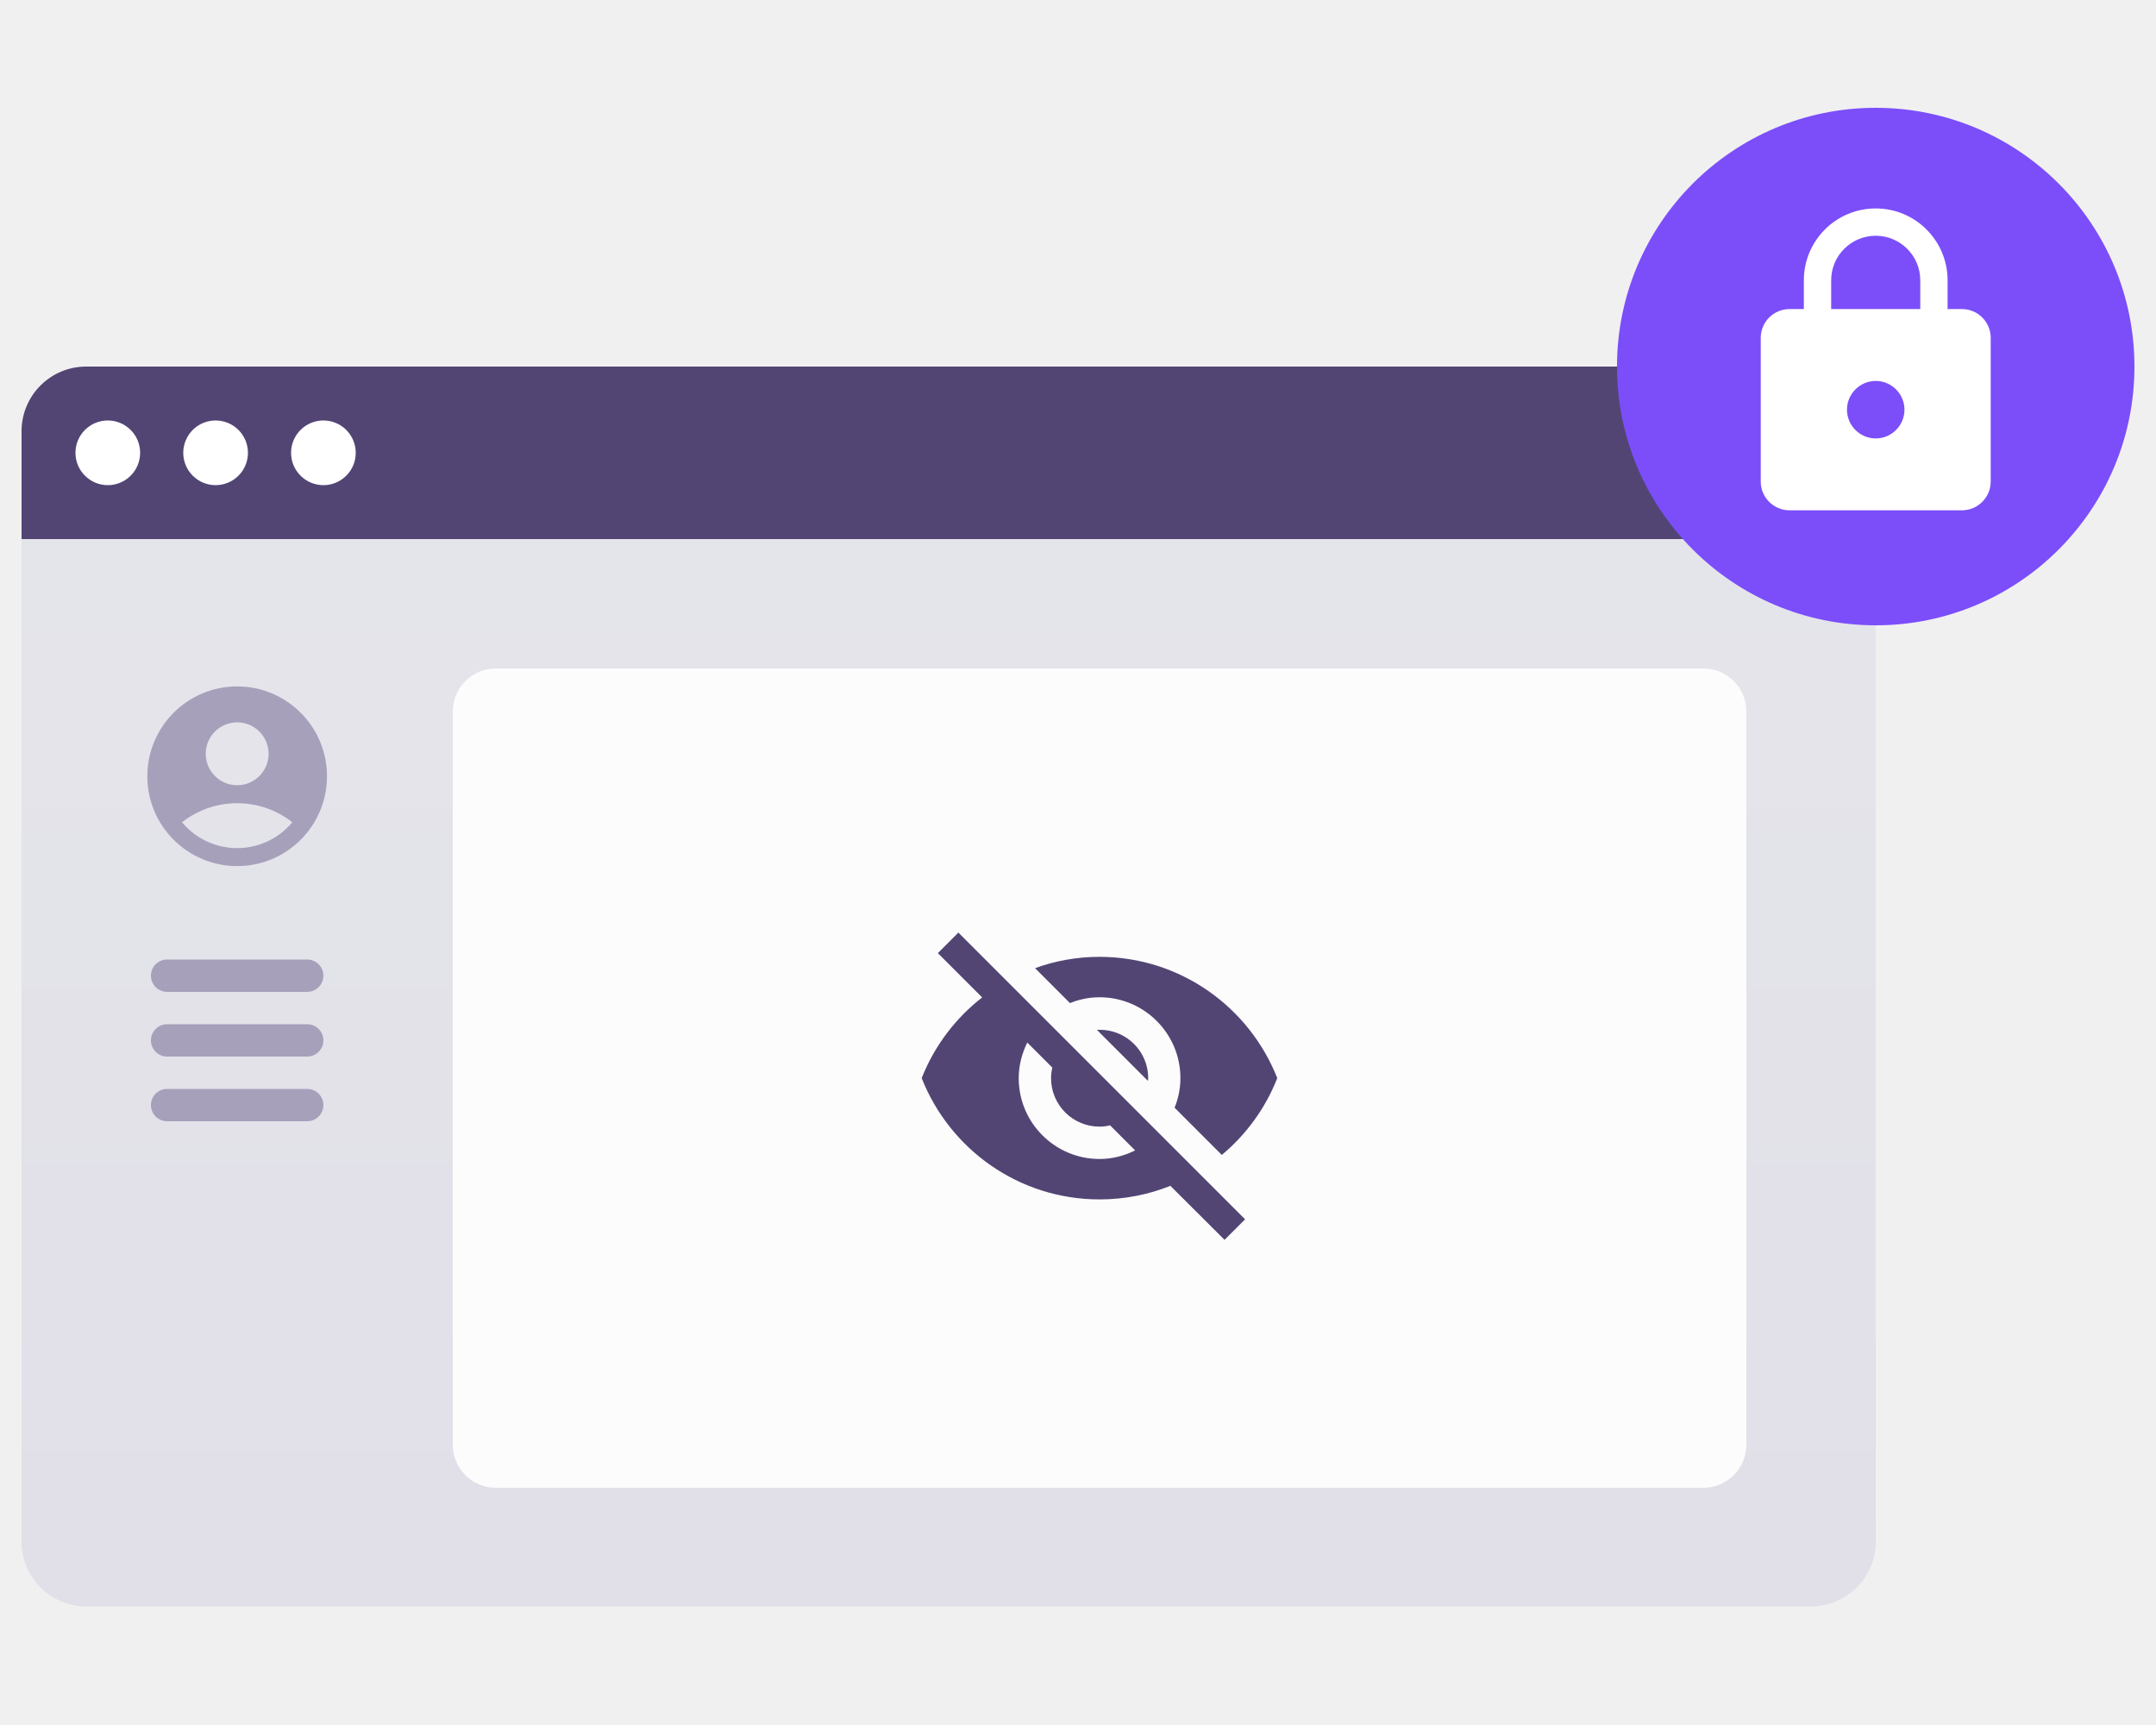
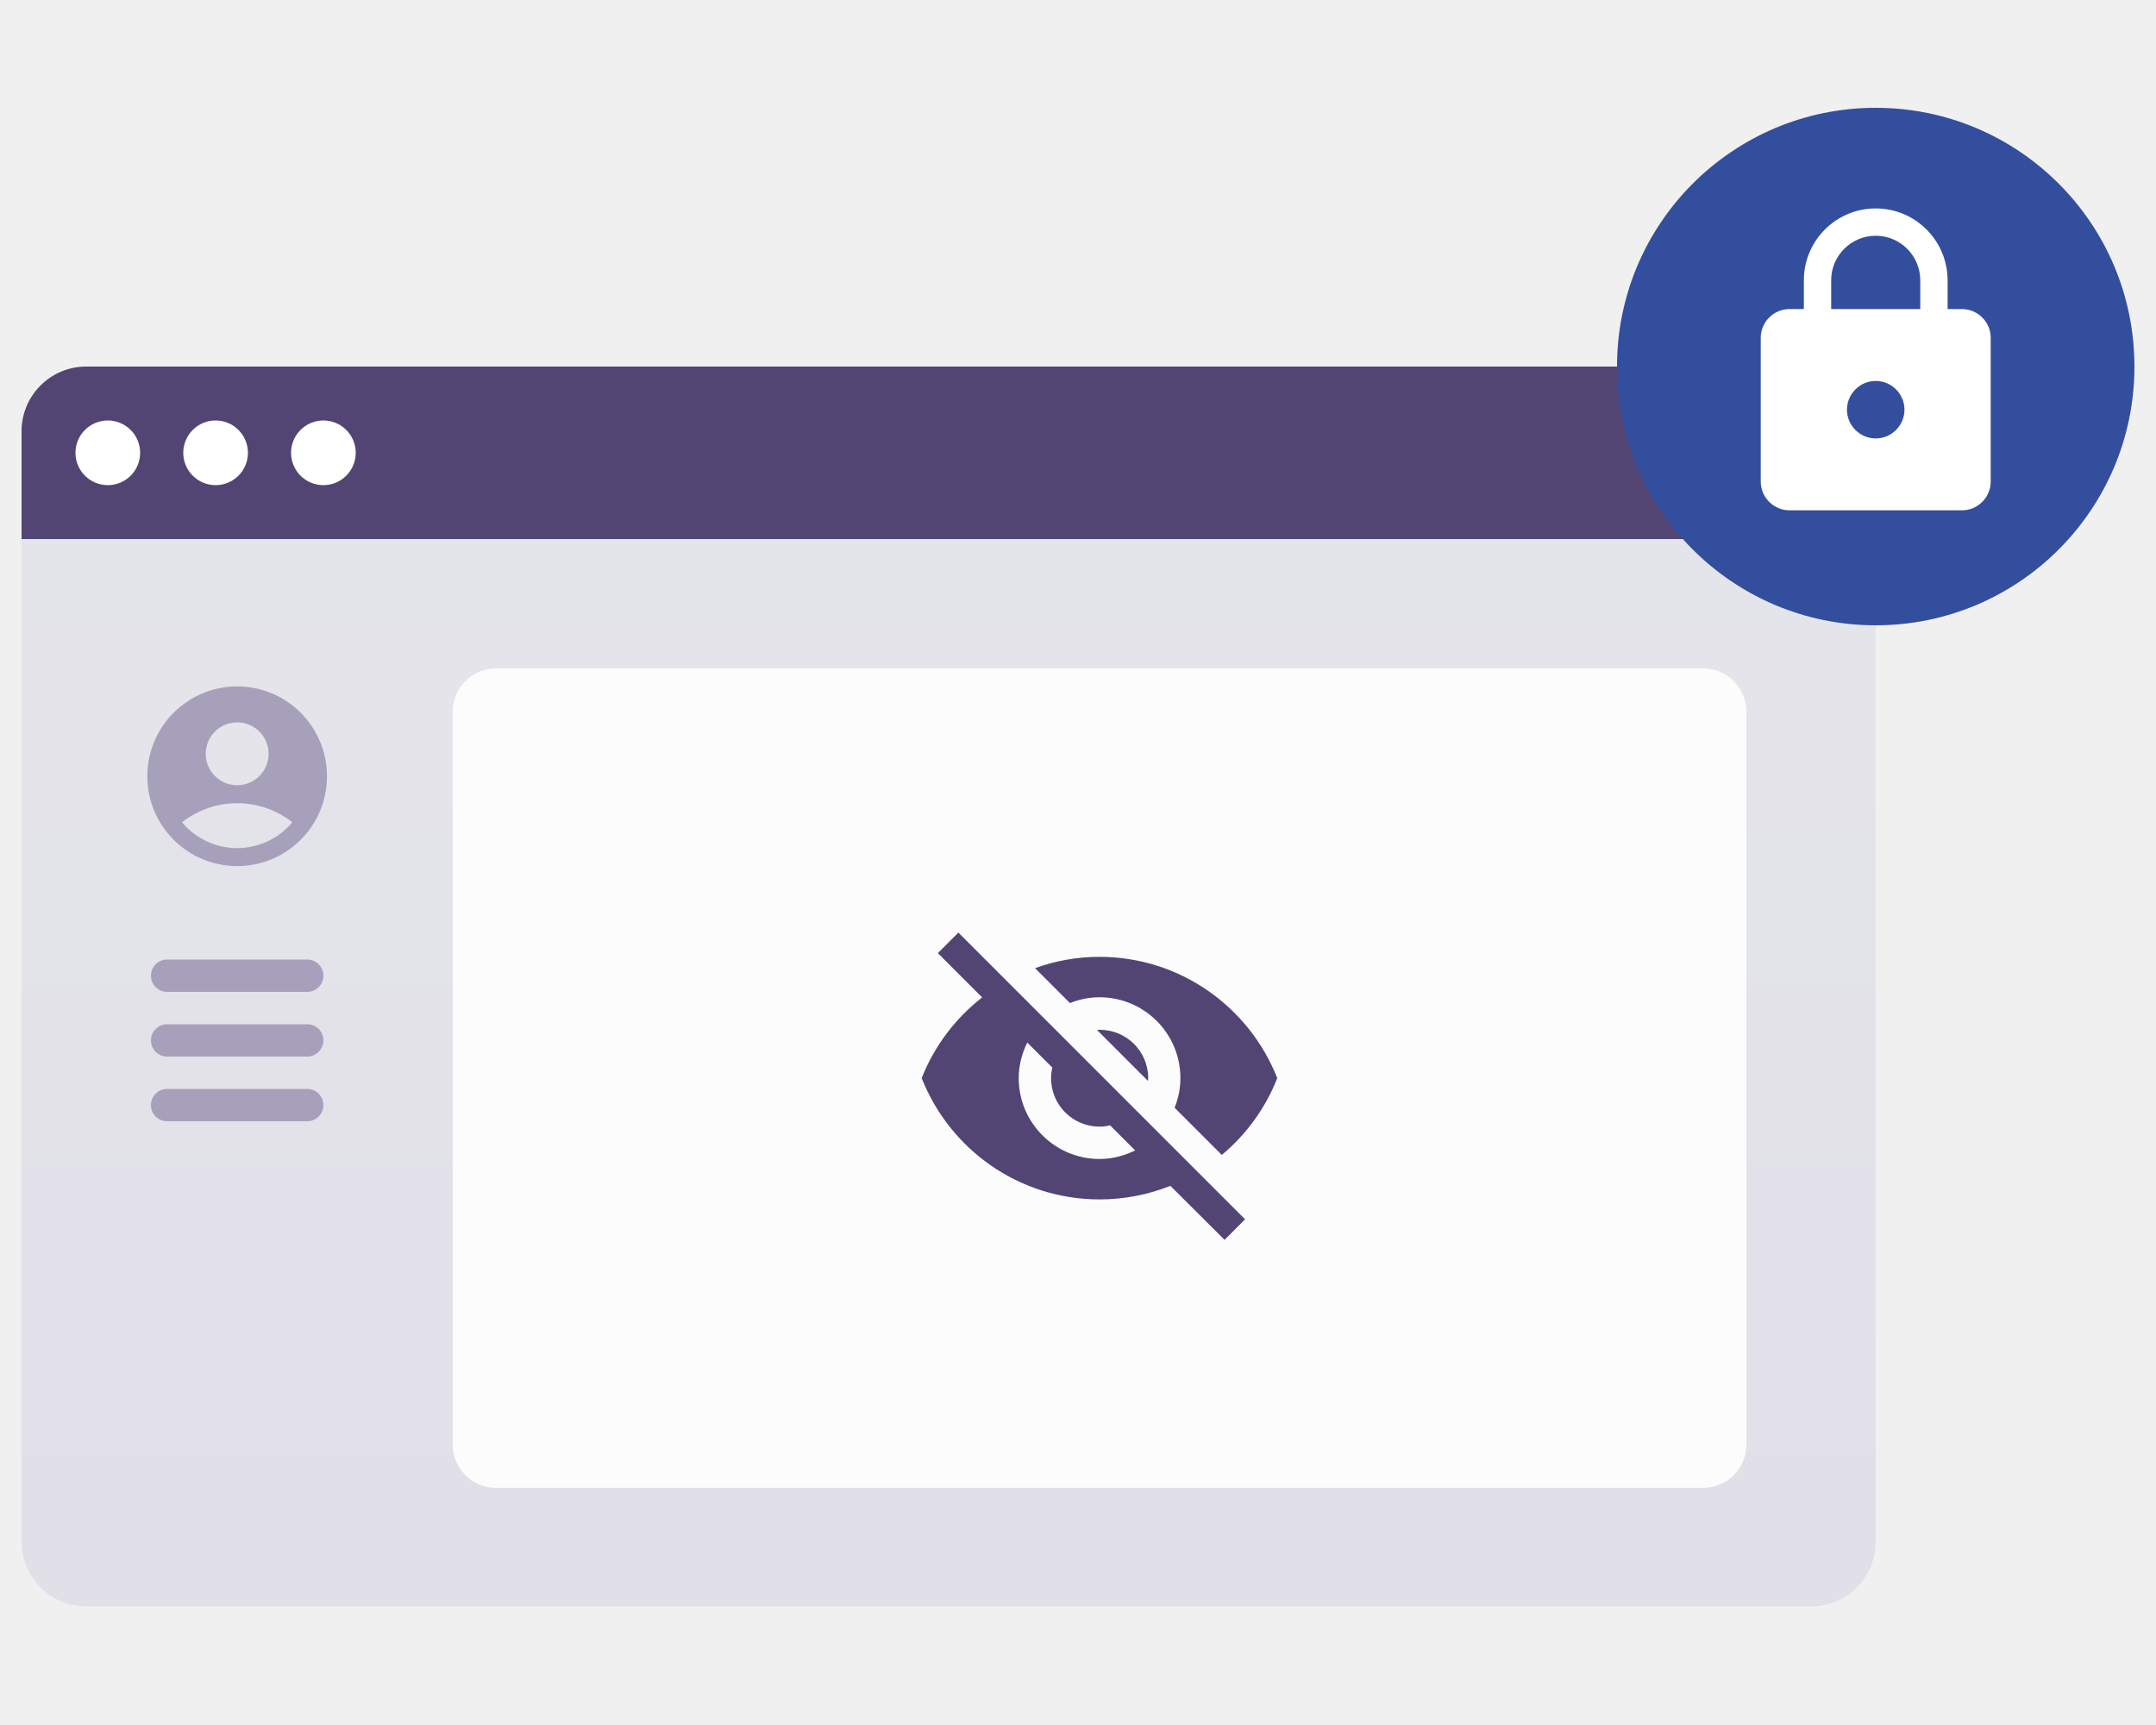
<svg xmlns="http://www.w3.org/2000/svg" fill="none" viewBox="0 0 200 160" class="design-iconfont">
  <rect x="2" y="34" width="172" height="115" rx="6" fill="url(#asiipqwtr__paint0_linear_1289_325185)" />
  <g filter="url(#asiipqwtr__filter0_b_1289_325185)">
    <rect x="42" y="62" width="120" height="76" rx="4" fill="#fff" fill-opacity=".9" />
  </g>
  <rect x="14" y="89" width="16" height="3" rx="1.5" fill="#A7A0BB" />
  <rect x="14" y="95" width="16" height="3" rx="1.5" fill="#A7A0BB" />
  <rect x="14" y="101" width="16" height="3" rx="1.5" fill="#A7A0BB" />
  <path d="M2 40C2 36.686 4.686 34 8 34H170C172.209 34 174 35.791 174 38V50H2V40Z" fill="#524574" />
  <path d="M102 92.5C106.14 92.5 109.5 95.86 109.5 100C109.5 100.975 109.305 101.89 108.96 102.745L113.34 107.125C115.605 105.235 117.39 102.79 118.485 100C115.89 93.415 109.485 88.75 101.985 88.75C99.885 88.75 97.875 89.125 96.015 89.8L99.255 93.04C100.11 92.695 101.025 92.5 102 92.5ZM87 88.405L91.11 92.515C88.62 94.45 86.67 97.03 85.5 100C88.095 106.585 94.5 111.25 102 111.25C104.325 111.25 106.545 110.8 108.57 109.99L109.2 110.62L113.595 115L115.5 113.095L88.905 86.5L87 88.405ZM95.295 96.7L97.62 99.025C97.545 99.34 97.5 99.67 97.5 100C97.5 102.49 99.51 104.5 102 104.5C102.33 104.5 102.66 104.455 102.975 104.38L105.3 106.705C104.295 107.2 103.185 107.5 102 107.5C97.86 107.5 94.5 104.14 94.5 100C94.5 98.815 94.8 97.705 95.295 96.7ZM101.76 95.53L106.485 100.255L106.515 100.015C106.515 97.525 104.505 95.515 102.015 95.515L101.76 95.53Z" fill="#524574" />
  <path d="M22 63.667C17.4 63.667 13.667 67.4 13.667 72C13.667 76.6 17.4 80.333 22 80.333C26.6 80.333 30.333 76.6 30.333 72C30.333 67.4 26.6 63.667 22 63.667ZM22 67C23.608 67 24.917 68.308 24.917 69.917C24.917 71.525 23.608 72.833 22 72.833C20.392 72.833 19.083 71.525 19.083 69.917C19.083 68.308 20.392 67 22 67ZM22 78.667C20.308 78.667 18.308 77.983 16.883 76.267C18.292 75.167 20.067 74.5 22 74.5C23.933 74.5 25.708 75.167 27.117 76.267C25.692 77.983 23.692 78.667 22 78.667Z" fill="#A7A0BB" />
  <path d="M7 42C7 42.796 7.316 43.559 7.879 44.121C8.441 44.684 9.204 45 10 45C10.796 45 11.559 44.684 12.121 44.121C12.684 43.559 13 42.796 13 42C13 41.204 12.684 40.441 12.121 39.879C11.559 39.316 10.796 39 10 39C9.204 39 8.441 39.316 7.879 39.879C7.316 40.441 7 41.204 7 42Z" fill="#fff" />
  <path d="M17 42C17 42.394 17.078 42.784 17.228 43.148C17.379 43.512 17.6 43.843 17.879 44.121C18.157 44.4 18.488 44.621 18.852 44.772C19.216 44.922 19.606 45 20 45C20.394 45 20.784 44.922 21.148 44.772C21.512 44.621 21.843 44.4 22.121 44.121C22.4 43.843 22.621 43.512 22.772 43.148C22.922 42.784 23 42.394 23 42C23 41.606 22.922 41.216 22.772 40.852C22.621 40.488 22.4 40.157 22.121 39.879C21.843 39.6 21.512 39.379 21.148 39.228C20.784 39.078 20.394 39 20 39C19.606 39 19.216 39.078 18.852 39.228C18.488 39.379 18.157 39.6 17.879 39.879C17.6 40.157 17.379 40.488 17.228 40.852C17.078 41.216 17 41.606 17 42Z" fill="#fff" />
  <path d="M27 42C27 42.796 27.316 43.559 27.879 44.121C28.441 44.684 29.204 45 30 45C30.796 45 31.559 44.684 32.121 44.121C32.684 43.559 33 42.796 33 42C33 41.204 32.684 40.441 32.121 39.879C31.559 39.316 30.796 39 30 39C29.204 39 28.441 39.316 27.879 39.879C27.316 40.441 27 41.204 27 42Z" fill="#fff" />
-   <path d="M150 34C150 47.254 160.745 58 174 58C187.254 58 198 47.255 198 34C198 20.745 187.254 10 174 10C160.745 10 150 20.745 150 34Z" fill="#7B4EFA" />
+   <path d="M150 34C150 47.254 160.745 58 174 58C187.254 58 198 47.255 198 34C198 20.745 187.254 10 174 10C160.745 10 150 20.745 150 34Z" fill="#334E9D" />
  <path d="M182 28.667H180.667V26C180.667 22.32 177.68 19.333 174 19.333C170.32 19.333 167.333 22.32 167.333 26V28.667H166C164.533 28.667 163.333 29.867 163.333 31.333V44.667C163.333 46.133 164.533 47.333 166 47.333H182C183.467 47.333 184.667 46.133 184.667 44.667V31.333C184.667 29.867 183.467 28.667 182 28.667ZM174 40.667C172.533 40.667 171.333 39.467 171.333 38C171.333 36.533 172.533 35.333 174 35.333C175.467 35.333 176.667 36.533 176.667 38C176.667 39.467 175.467 40.667 174 40.667ZM178.133 28.667H169.867V26C169.867 23.72 171.72 21.867 174 21.867C176.28 21.867 178.133 23.72 178.133 26V28.667Z" fill="#fff" />
  <defs>
    <linearGradient id="asiipqwtr__paint0_linear_1289_325185" x1="88" y1="34" x2="88" y2="149" gradientUnits="userSpaceOnUse">
      <stop stop-color="#E5E6EB" />
      <stop offset="1" stop-color="#E1DFE8" />
    </linearGradient>
    <filter id="asiipqwtr__filter0_b_1289_325185" x="38" y="58" width="128" height="84" filterUnits="userSpaceOnUse" color-interpolation-filters="sRGB">
      <feFlood flood-opacity="0" result="BackgroundImageFix" />
      <feGaussianBlur in="BackgroundImageFix" stdDeviation="2" />
      <feComposite in2="SourceAlpha" operator="in" result="effect1_backgroundBlur_1289_325185" />
      <feBlend in="SourceGraphic" in2="effect1_backgroundBlur_1289_325185" result="shape" />
    </filter>
  </defs>
</svg>
